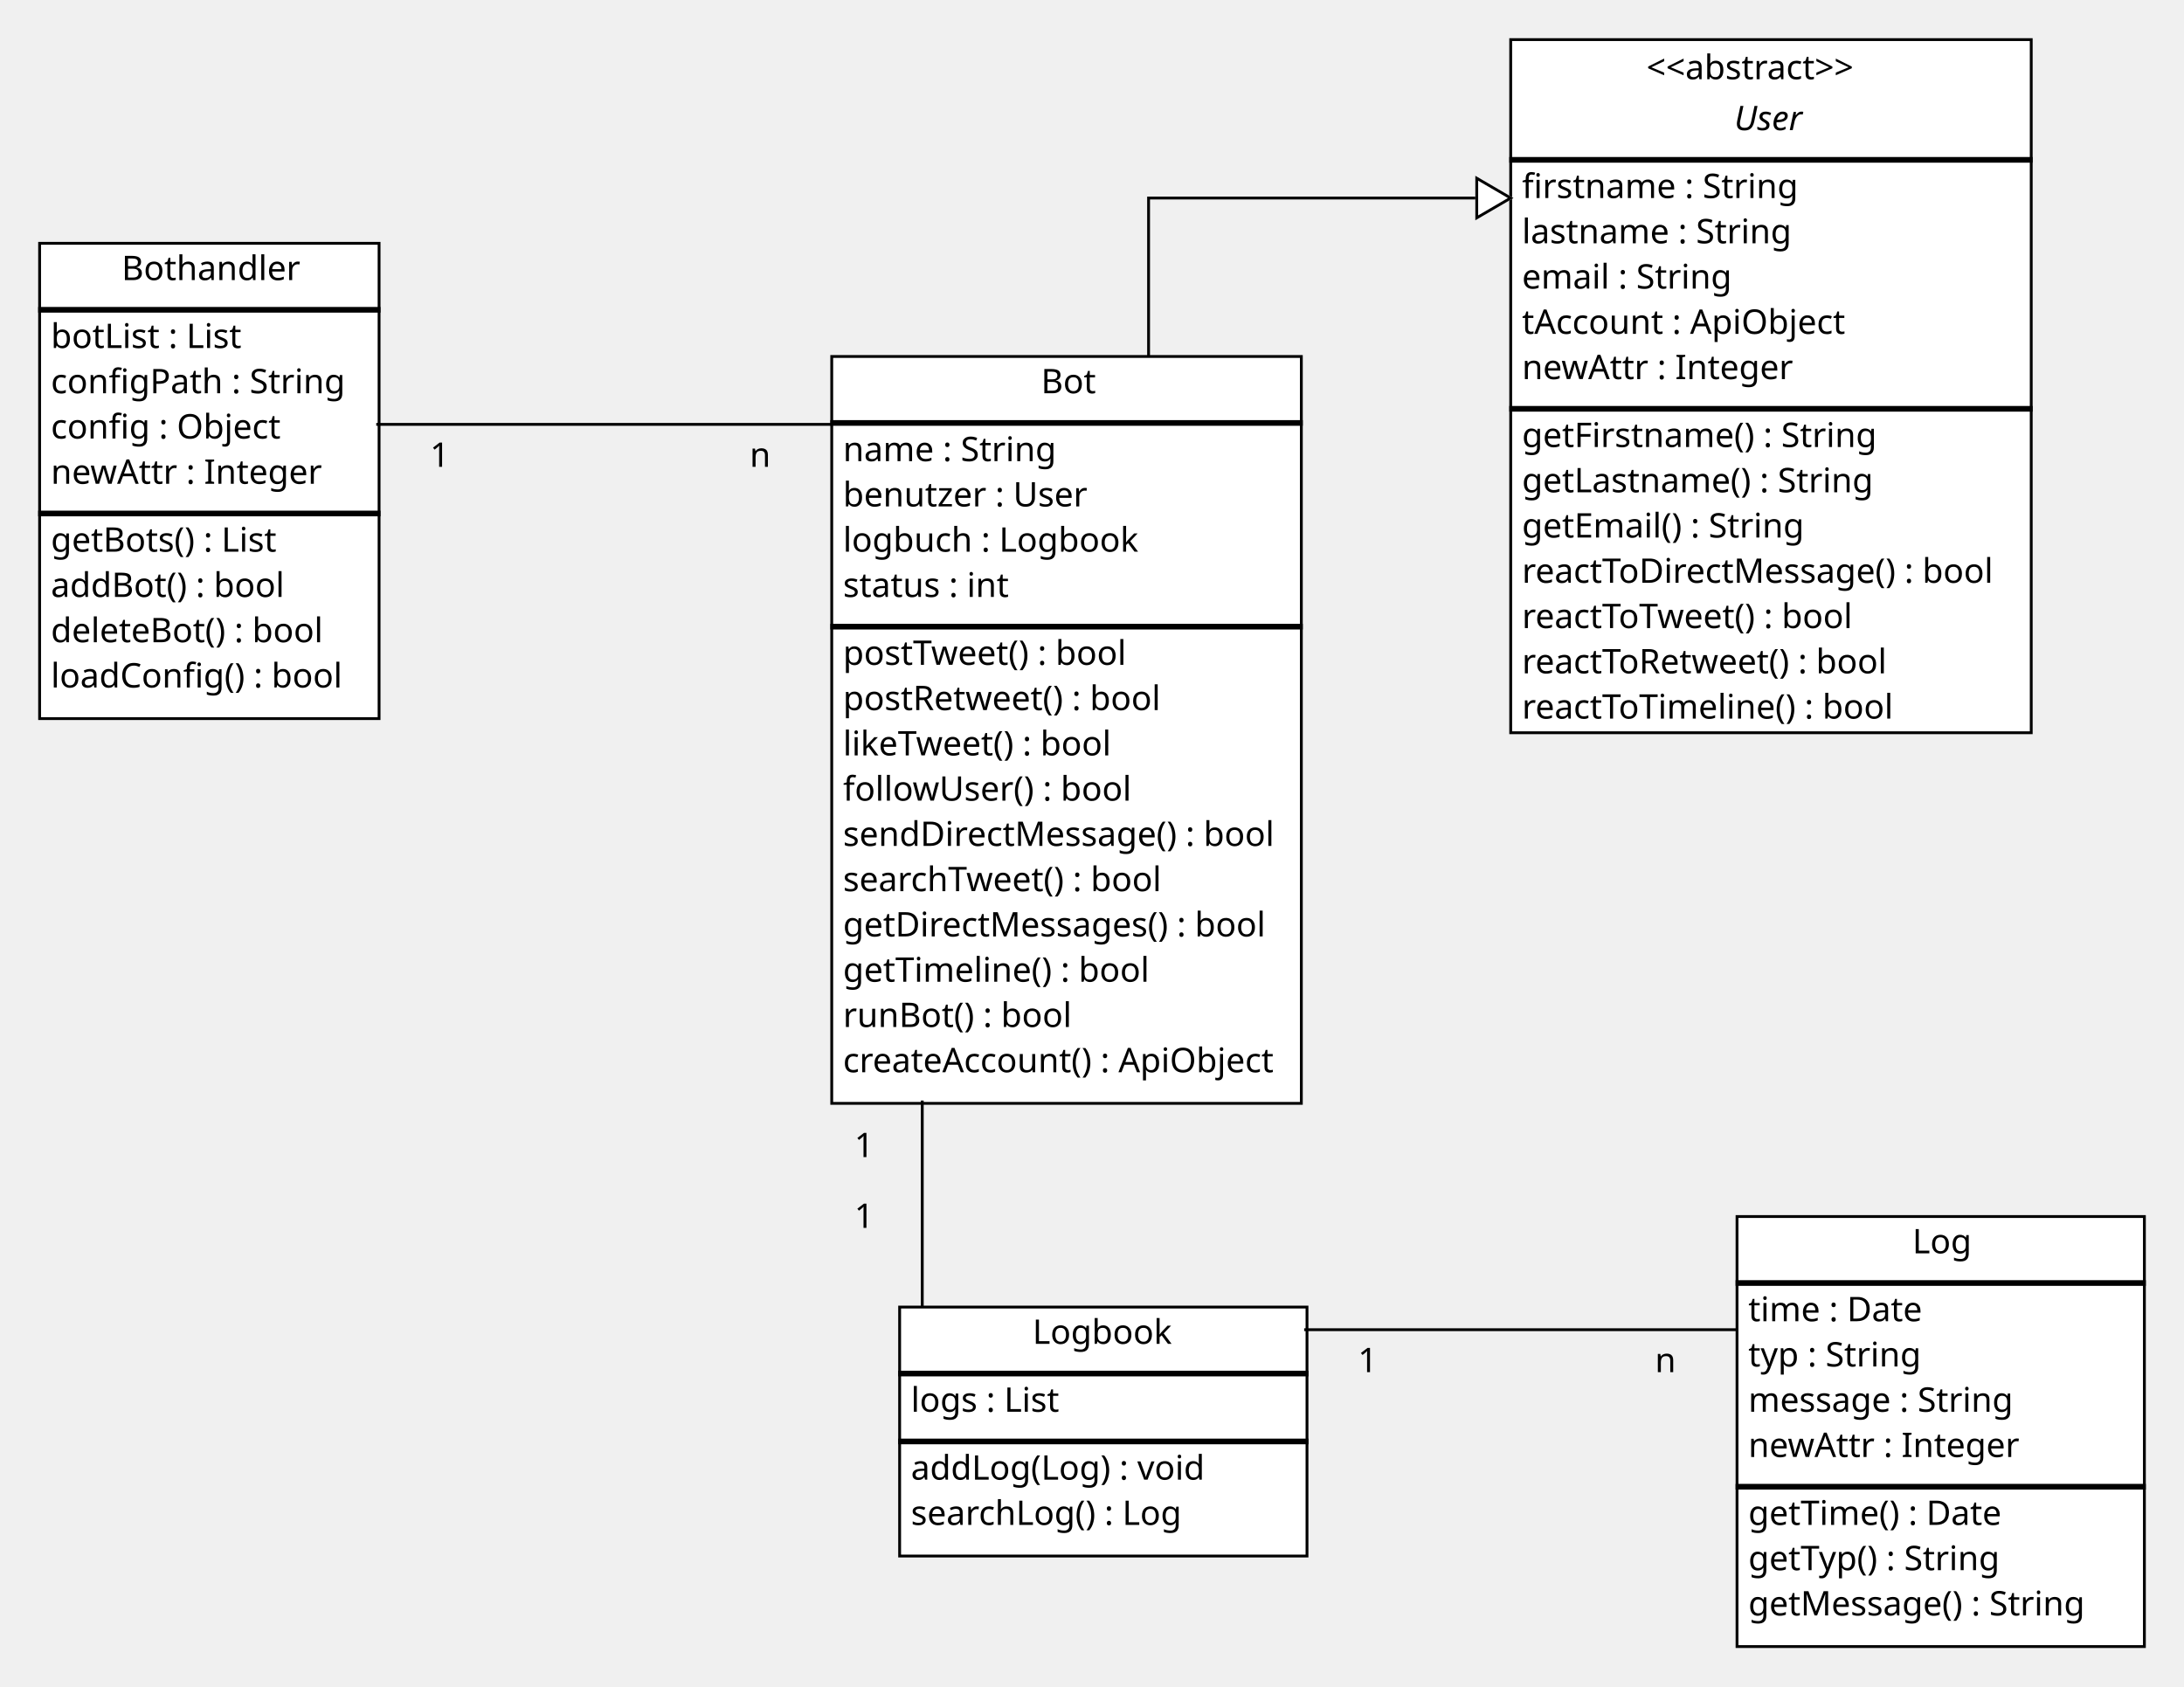
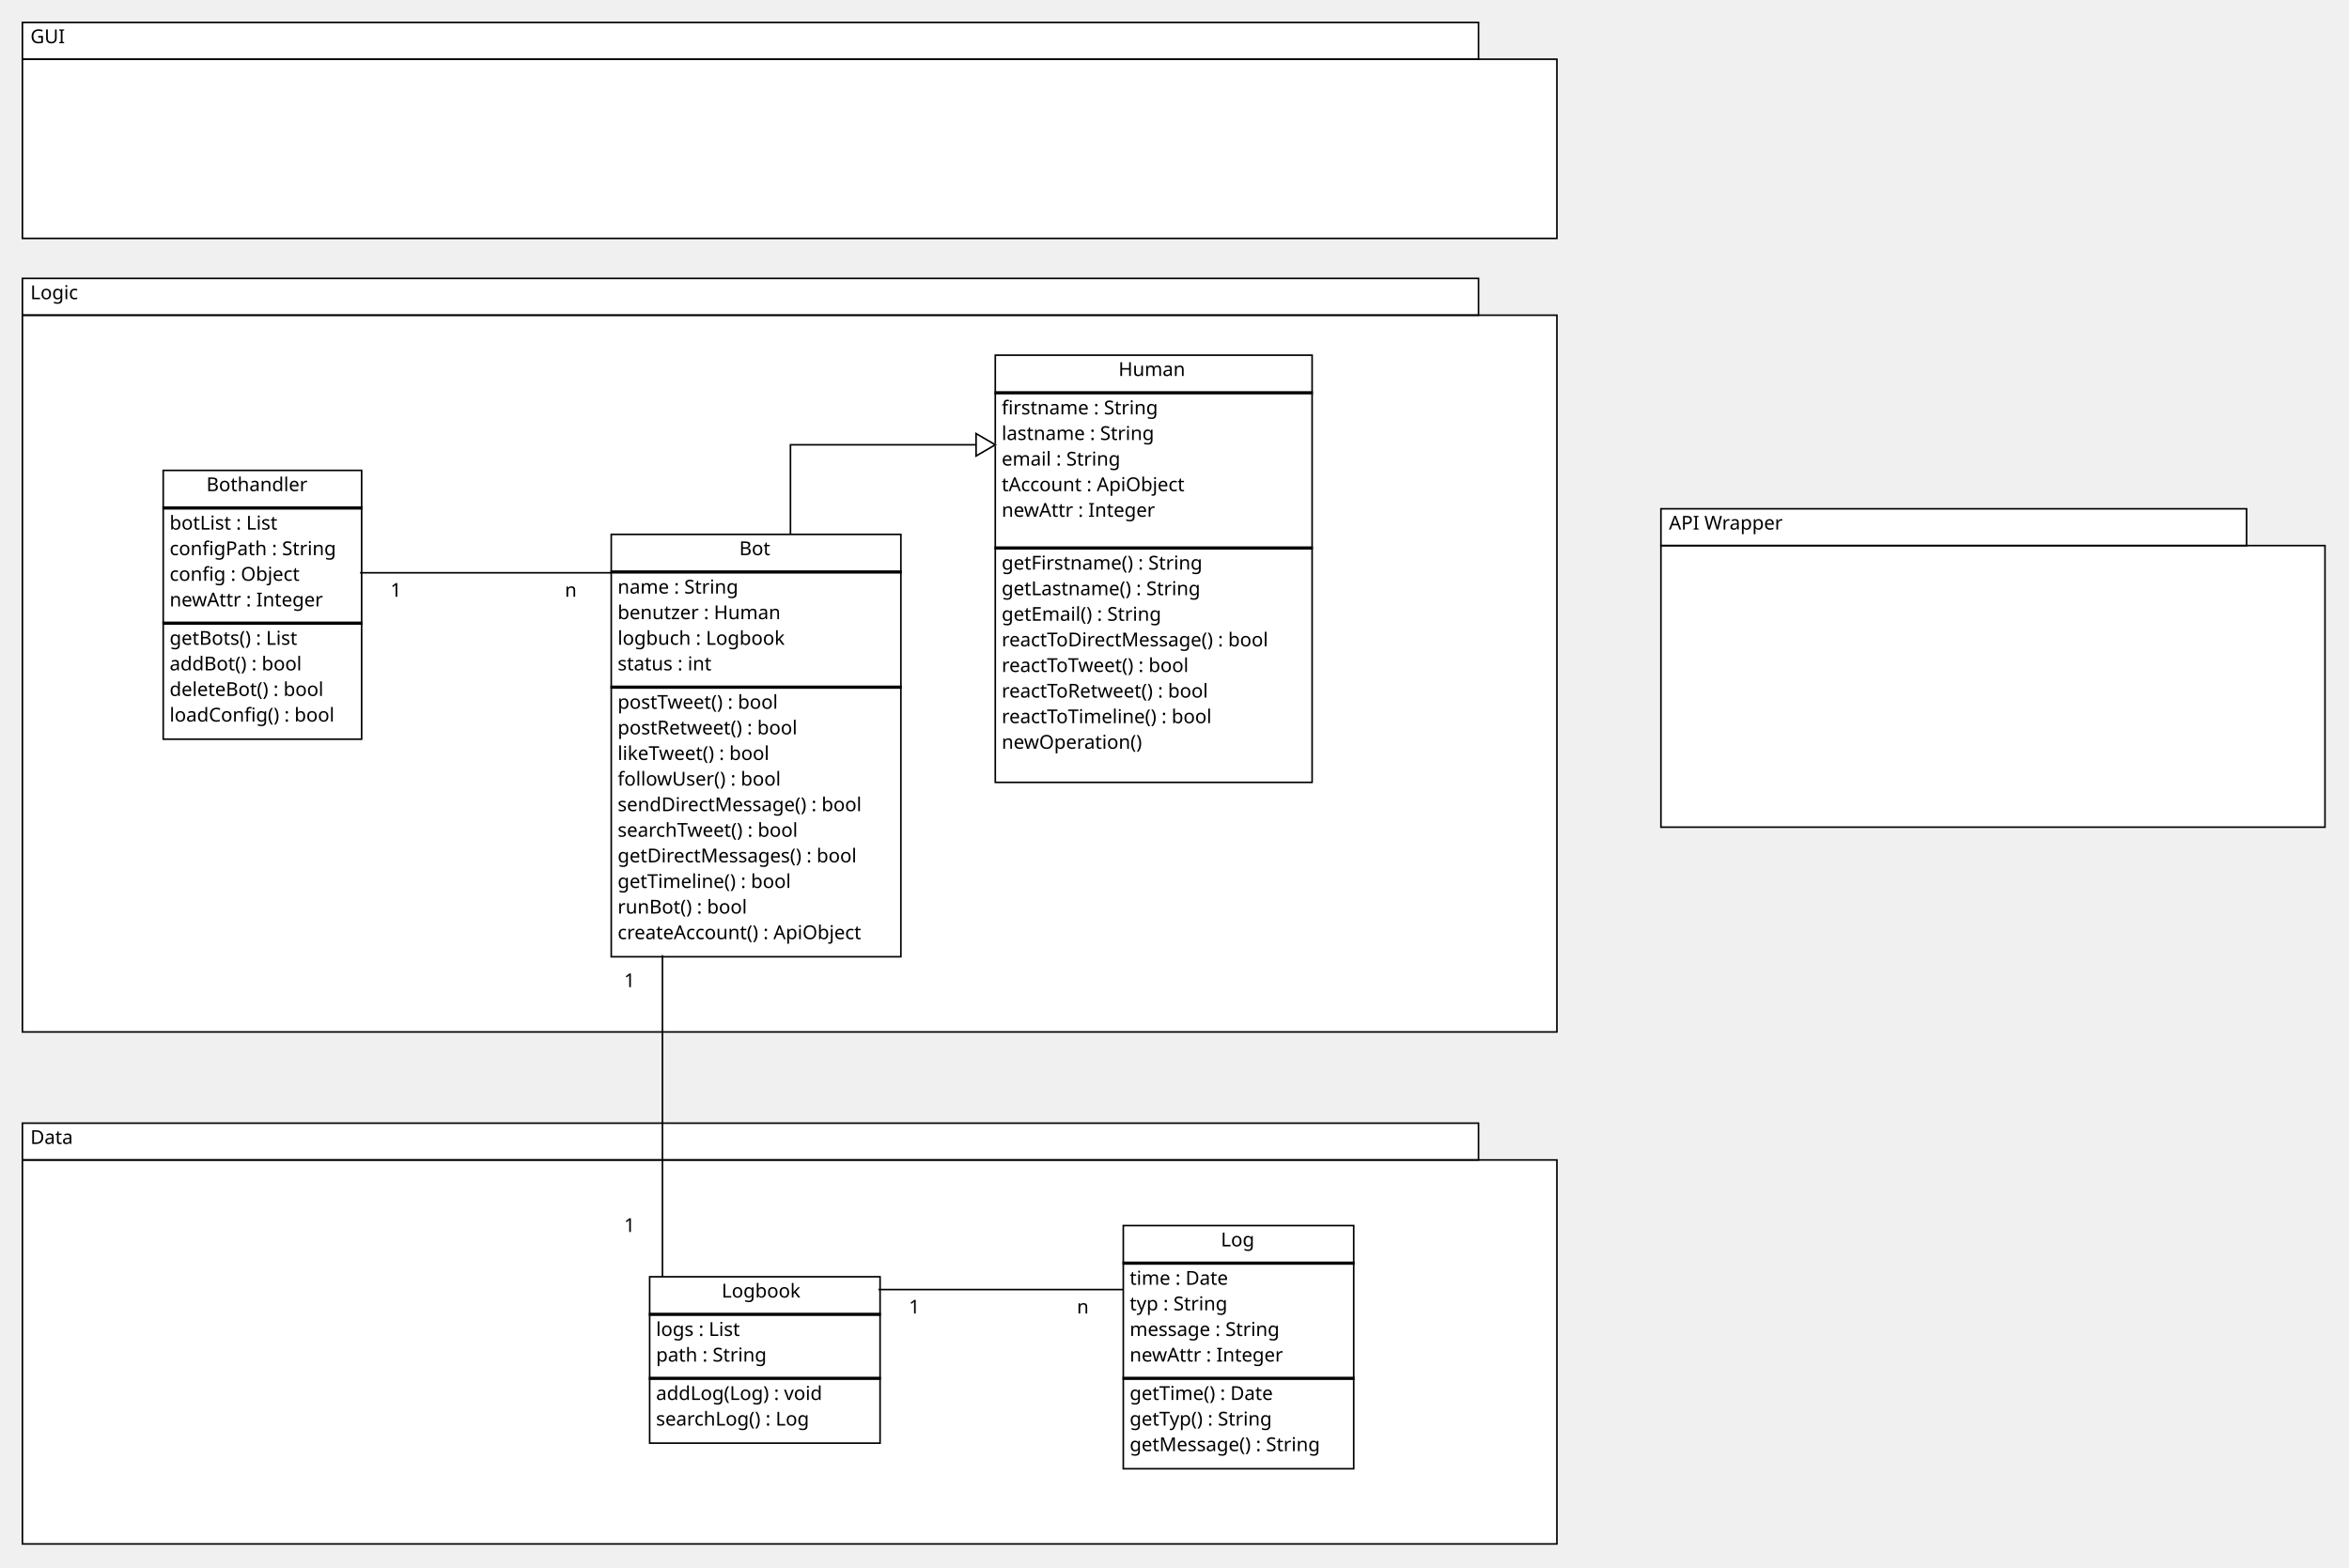
- <svg xmlns="http://www.w3.org/2000/svg" height="596" version="1.1" width="772">
-   <rect fill="#ffffff" height="264" stroke="#ffffff" stroke-width="1" width="166" x="294" y="126" />
-   <rect fill="none" height="264" stroke="#000000" stroke-width="1" width="166" x="294" y="126" />
-   <text font-family="Dialog" font-size="12" x="368" y="139">
+ <svg xmlns="http://www.w3.org/2000/svg" height="980" version="1.1" width="1468">
+   <polygon fill="#ffffff" points="14,174 924,174 924,197 973,197 973,645 14,645 14,174" stroke="#ffffff" stroke-width="1" />
+   <rect fill="none" height="23" stroke="#000000" stroke-width="1" width="910" x="14" y="174" />
+   <text font-family="Dialog" font-size="12" x="19" y="187">
+ Logic</text>
+   <rect fill="none" height="448" stroke="#000000" stroke-width="1" width="959" x="14" y="197" />
+   <polygon fill="#ffffff" points="14,702 924,702 924,725 973,725 973,965 14,965 14,702" stroke="#ffffff" stroke-width="1" />
+   <rect fill="none" height="23" stroke="#000000" stroke-width="1" width="910" x="14" y="702" />
+   <text font-family="Dialog" font-size="12" x="19" y="715">
+ Data</text>
+   <rect fill="none" height="240" stroke="#000000" stroke-width="1" width="959" x="14" y="725" />
+   <rect fill="#ffffff" height="264" stroke="#ffffff" stroke-width="1" width="181" x="382" y="334" />
+   <rect fill="none" height="264" stroke="#000000" stroke-width="1" width="181" x="382" y="334" />
+   <text font-family="Dialog" font-size="12" x="462" y="347">
Bot</text>
-   <rect fill="#000000" height="1" stroke="#000000" stroke-width="1" width="166" x="294" y="149" />
-   <text font-family="Dialog" font-size="12" x="298" y="163">
+   <rect fill="#000000" height="1" stroke="#000000" stroke-width="1" width="181" x="382" y="357" />
+   <text font-family="Dialog" font-size="12" x="386" y="371">
name : String</text>
-   <text font-family="Dialog" font-size="12" x="298" y="179">
- benutzer : User</text>
-   <text font-family="Dialog" font-size="12" x="298" y="195">
+   <text font-family="Dialog" font-size="12" x="386" y="387">
+ benutzer : Human</text>
+   <text font-family="Dialog" font-size="12" x="386" y="403">
logbuch : Logbook</text>
-   <text font-family="Dialog" font-size="12" x="298" y="211">
+   <text font-family="Dialog" font-size="12" x="386" y="419">
status : int</text>
-   <rect fill="#000000" height="1" stroke="#000000" stroke-width="1" width="166" x="294" y="221" />
-   <text font-family="Dialog" font-size="12" x="298" y="235">
+   <rect fill="#000000" height="1" stroke="#000000" stroke-width="1" width="181" x="382" y="429" />
+   <text font-family="Dialog" font-size="12" x="386" y="443">
postTweet() : bool</text>
-   <text font-family="Dialog" font-size="12" x="298" y="251">
+   <text font-family="Dialog" font-size="12" x="386" y="459">
postRetweet() : bool</text>
-   <text font-family="Dialog" font-size="12" x="298" y="267">
+   <text font-family="Dialog" font-size="12" x="386" y="475">
likeTweet() : bool</text>
-   <text font-family="Dialog" font-size="12" x="298" y="283">
+   <text font-family="Dialog" font-size="12" x="386" y="491">
followUser() : bool</text>
-   <text font-family="Dialog" font-size="12" x="298" y="299">
+   <text font-family="Dialog" font-size="12" x="386" y="507">
sendDirectMessage() : bool</text>
-   <text font-family="Dialog" font-size="12" x="298" y="315">
+   <text font-family="Dialog" font-size="12" x="386" y="523">
searchTweet() : bool</text>
-   <text font-family="Dialog" font-size="12" x="298" y="331">
+   <text font-family="Dialog" font-size="12" x="386" y="539">
getDirectMessages() : bool</text>
-   <text font-family="Dialog" font-size="12" x="298" y="347">
+   <text font-family="Dialog" font-size="12" x="386" y="555">
getTimeline() : bool</text>
-   <text font-family="Dialog" font-size="12" x="298" y="363">
+   <text font-family="Dialog" font-size="12" x="386" y="571">
runBot() : bool</text>
-   <text font-family="Dialog" font-size="12" x="298" y="379">
+   <text font-family="Dialog" font-size="12" x="386" y="587">
createAccount() : ApiObject</text>
-   <rect fill="#ffffff" height="168" stroke="#ffffff" stroke-width="1" width="120" x="14" y="86" />
-   <rect fill="none" height="168" stroke="#000000" stroke-width="1" width="120" x="14" y="86" />
-   <text font-family="Dialog" font-size="12" x="43" y="99">
+   <rect fill="#ffffff" height="168" stroke="#ffffff" stroke-width="1" width="124" x="102" y="294" />
+   <rect fill="none" height="168" stroke="#000000" stroke-width="1" width="124" x="102" y="294" />
+   <text font-family="Dialog" font-size="12" x="129" y="307">
Bothandler</text>
-   <rect fill="#000000" height="1" stroke="#000000" stroke-width="1" width="120" x="14" y="109" />
-   <text font-family="Dialog" font-size="12" x="18" y="123">
+   <rect fill="#000000" height="1" stroke="#000000" stroke-width="1" width="124" x="102" y="317" />
+   <text font-family="Dialog" font-size="12" x="106" y="331">
botList : List</text>
-   <text font-family="Dialog" font-size="12" x="18" y="139">
+   <text font-family="Dialog" font-size="12" x="106" y="347">
configPath : String</text>
-   <text font-family="Dialog" font-size="12" x="18" y="155">
+   <text font-family="Dialog" font-size="12" x="106" y="363">
config : Object</text>
-   <text font-family="Dialog" font-size="12" x="18" y="171">
+   <text font-family="Dialog" font-size="12" x="106" y="379">
newAttr : Integer</text>
-   <rect fill="#000000" height="1" stroke="#000000" stroke-width="1" width="120" x="14" y="181" />
-   <text font-family="Dialog" font-size="12" x="18" y="195">
+   <rect fill="#000000" height="1" stroke="#000000" stroke-width="1" width="124" x="102" y="389" />
+   <text font-family="Dialog" font-size="12" x="106" y="403">
getBots() : List</text>
-   <text font-family="Dialog" font-size="12" x="18" y="211">
+   <text font-family="Dialog" font-size="12" x="106" y="419">
addBot() : bool</text>
-   <text font-family="Dialog" font-size="12" x="18" y="227">
+   <text font-family="Dialog" font-size="12" x="106" y="435">
deleteBot() : bool</text>
-   <text font-family="Dialog" font-size="12" x="18" y="243">
+   <text font-family="Dialog" font-size="12" x="106" y="451">
loadConfig() : bool</text>
-   <rect fill="#ffffff" height="152" stroke="#ffffff" stroke-width="1" width="144" x="614" y="430" />
-   <rect fill="none" height="152" stroke="#000000" stroke-width="1" width="144" x="614" y="430" />
-   <text font-family="Dialog" font-size="12" x="676" y="443">
+   <rect fill="#ffffff" height="152" stroke="#ffffff" stroke-width="1" width="144" x="702" y="766" />
+   <rect fill="none" height="152" stroke="#000000" stroke-width="1" width="144" x="702" y="766" />
+   <text font-family="Dialog" font-size="12" x="763" y="779">
Log</text>
-   <rect fill="#000000" height="1" stroke="#000000" stroke-width="1" width="144" x="614" y="453" />
-   <text font-family="Dialog" font-size="12" x="618" y="467">
+   <rect fill="#000000" height="1" stroke="#000000" stroke-width="1" width="144" x="702" y="789" />
+   <text font-family="Dialog" font-size="12" x="706" y="803">
time : Date</text>
-   <text font-family="Dialog" font-size="12" x="618" y="483">
+   <text font-family="Dialog" font-size="12" x="706" y="819">
typ : String</text>
-   <text font-family="Dialog" font-size="12" x="618" y="499">
+   <text font-family="Dialog" font-size="12" x="706" y="835">
message : String</text>
-   <text font-family="Dialog" font-size="12" x="618" y="515">
+   <text font-family="Dialog" font-size="12" x="706" y="851">
newAttr : Integer</text>
-   <rect fill="#000000" height="1" stroke="#000000" stroke-width="1" width="144" x="614" y="525" />
-   <text font-family="Dialog" font-size="12" x="618" y="539">
+   <rect fill="#000000" height="1" stroke="#000000" stroke-width="1" width="144" x="702" y="861" />
+   <text font-family="Dialog" font-size="12" x="706" y="875">
getTime() : Date</text>
-   <text font-family="Dialog" font-size="12" x="618" y="555">
+   <text font-family="Dialog" font-size="12" x="706" y="891">
getTyp() : String</text>
-   <text font-family="Dialog" font-size="12" x="618" y="571">
+   <text font-family="Dialog" font-size="12" x="706" y="907">
getMessage() : String</text>
-   <rect fill="#ffffff" height="245" stroke="#ffffff" stroke-width="1" width="184" x="534" y="14" />
-   <rect fill="none" height="245" stroke="#000000" stroke-width="1" width="184" x="534" y="14" />
-   <text font-family="Dialog" font-size="12" font-style="italic" x="613" y="46">
- User</text>
-   <text font-family="Dialog" font-size="12" x="582" y="28">
- &lt;&lt;abstract&gt;&gt;</text>
-   <rect fill="#000000" height="1" stroke="#000000" stroke-width="1" width="184" x="534" y="56" />
-   <text font-family="Dialog" font-size="12" x="538" y="70">
+   <rect fill="#ffffff" height="267" stroke="#ffffff" stroke-width="1" width="198" x="622" y="222" />
+   <rect fill="none" height="267" stroke="#000000" stroke-width="1" width="198" x="622" y="222" />
+   <text font-family="Dialog" font-size="12" x="699" y="235">
+ Human</text>
+   <rect fill="#000000" height="1" stroke="#000000" stroke-width="1" width="198" x="622" y="245" />
+   <text font-family="Dialog" font-size="12" x="626" y="259">
firstname : String</text>
-   <text font-family="Dialog" font-size="12" x="538" y="86">
+   <text font-family="Dialog" font-size="12" x="626" y="275">
lastname : String</text>
-   <text font-family="Dialog" font-size="12" x="538" y="102">
+   <text font-family="Dialog" font-size="12" x="626" y="291">
email : String</text>
-   <text font-family="Dialog" font-size="12" x="538" y="118">
+   <text font-family="Dialog" font-size="12" x="626" y="307">
tAccount : ApiObject</text>
-   <text font-family="Dialog" font-size="12" x="538" y="134">
+   <text font-family="Dialog" font-size="12" x="626" y="323">
newAttr : Integer</text>
-   <rect fill="#000000" height="1" stroke="#000000" stroke-width="1" width="184" x="534" y="144" />
-   <text font-family="Dialog" font-size="12" x="538" y="158">
+   <rect fill="#000000" height="1" stroke="#000000" stroke-width="1" width="198" x="622" y="342" />
+   <text font-family="Dialog" font-size="12" x="626" y="356">
getFirstname() : String</text>
-   <text font-family="Dialog" font-size="12" x="538" y="174">
+   <text font-family="Dialog" font-size="12" x="626" y="372">
getLastname() : String</text>
-   <text font-family="Dialog" font-size="12" x="538" y="190">
+   <text font-family="Dialog" font-size="12" x="626" y="388">
getEmail() : String</text>
-   <text font-family="Dialog" font-size="12" x="538" y="206">
+   <text font-family="Dialog" font-size="12" x="626" y="404">
reactToDirectMessage() : bool</text>
-   <text font-family="Dialog" font-size="12" x="538" y="222">
+   <text font-family="Dialog" font-size="12" x="626" y="420">
reactToTweet() : bool</text>
-   <text font-family="Dialog" font-size="12" x="538" y="238">
+   <text font-family="Dialog" font-size="12" x="626" y="436">
reactToRetweet() : bool</text>
-   <text font-family="Dialog" font-size="12" x="538" y="254">
+   <text font-family="Dialog" font-size="12" x="626" y="452">
reactToTimeline() : bool</text>
-   <rect fill="#ffffff" height="88" stroke="#ffffff" stroke-width="1" width="144" x="318" y="462" />
-   <rect fill="none" height="88" stroke="#000000" stroke-width="1" width="144" x="318" y="462" />
-   <text font-family="Dialog" font-size="12" x="365" y="475">
+   <text font-family="Dialog" font-size="12" x="626" y="468">
+ newOperation()</text>
+   <rect fill="#ffffff" height="104" stroke="#ffffff" stroke-width="1" width="144" x="406" y="798" />
+   <rect fill="none" height="104" stroke="#000000" stroke-width="1" width="144" x="406" y="798" />
+   <text font-family="Dialog" font-size="12" x="451" y="811">
Logbook</text>
-   <rect fill="#000000" height="1" stroke="#000000" stroke-width="1" width="144" x="318" y="485" />
-   <text font-family="Dialog" font-size="12" x="322" y="499">
+   <rect fill="#000000" height="1" stroke="#000000" stroke-width="1" width="144" x="406" y="821" />
+   <text font-family="Dialog" font-size="12" x="410" y="835">
logs : List</text>
-   <rect fill="#000000" height="1" stroke="#000000" stroke-width="1" width="144" x="318" y="509" />
-   <text font-family="Dialog" font-size="12" x="322" y="523">
+   <text font-family="Dialog" font-size="12" x="410" y="851">
+ path : String</text>
+   <rect fill="#000000" height="1" stroke="#000000" stroke-width="1" width="144" x="406" y="861" />
+   <text font-family="Dialog" font-size="12" x="410" y="875">
addLog(Log) : void</text>
-   <text font-family="Dialog" font-size="12" x="322" y="539">
+   <text font-family="Dialog" font-size="12" x="410" y="891">
searchLog() : Log</text>
-   <polyline fill="none" points="461,470 614,470" stroke="#000000" stroke-width="1" />
-   <text font-family="Dialog" font-size="12" x="480" y="485">
+   <polyline fill="none" points="549,806 702,806" stroke="#000000" stroke-width="1" />
+   <text font-family="Dialog" font-size="12" x="568" y="821">
1</text>
-   <text font-family="Dialog" font-size="12" x="585" y="485">
+   <text font-family="Dialog" font-size="12" x="673" y="821">
n</text>
-   <polyline fill="none" points="133,150 294,150" stroke="#000000" stroke-width="1" />
-   <text font-family="Dialog" font-size="12" x="152" y="165">
+   <polyline fill="none" points="225,358 382,358" stroke="#000000" stroke-width="1" />
+   <text font-family="Dialog" font-size="12" x="244" y="373">
1</text>
-   <text font-family="Dialog" font-size="12" x="265" y="165">
+   <text font-family="Dialog" font-size="12" x="353" y="373">
n</text>
-   <polyline fill="none" points="326,389 326,462" stroke="#000000" stroke-width="1" />
-   <text font-family="Dialog" font-size="12" x="302" y="409">
+   <polyline fill="none" points="414,597 414,798" stroke="#000000" stroke-width="1" />
+   <text font-family="Dialog" font-size="12" x="390" y="617">
1</text>
-   <text font-family="Dialog" font-size="12" x="302" y="434">
+   <text font-family="Dialog" font-size="12" x="390" y="770">
1</text>
-   <polyline fill="none" points="406,126 406,70 534,70" stroke="#000000" stroke-width="1" />
-   <polygon fill="#ffffff" points="534,70 522,77 522,63" stroke="#ffffff" stroke-width="1" />
-   <polygon fill="none" points="534,70 522,77 522,63" stroke="#000000" stroke-width="1" />
+   <polyline fill="none" points="494,334 494,278 622,278" stroke="#000000" stroke-width="1" />
+   <polygon fill="#ffffff" points="622,278 610,285 610,271" stroke="#ffffff" stroke-width="1" />
+   <polygon fill="none" points="622,278 610,285 610,271" stroke="#000000" stroke-width="1" />
+   <polygon fill="#ffffff" points="14,14 924,14 924,37 973,37 973,149 14,149 14,14" stroke="#ffffff" stroke-width="1" />
+   <rect fill="none" height="23" stroke="#000000" stroke-width="1" width="910" x="14" y="14" />
+   <text font-family="Dialog" font-size="12" x="19" y="27">
+ GUI</text>
+   <rect fill="none" height="112" stroke="#000000" stroke-width="1" width="959" x="14" y="37" />
+   <polygon fill="#ffffff" points="1038,318 1404,318 1404,341 1453,341 1453,517 1038,517 1038,318" stroke="#ffffff" stroke-width="1" />
+   <rect fill="none" height="23" stroke="#000000" stroke-width="1" width="366" x="1038" y="318" />
+   <text font-family="Dialog" font-size="12" x="1043" y="331">
+ API Wrapper</text>
+   <rect fill="none" height="176" stroke="#000000" stroke-width="1" width="415" x="1038" y="341" />
</svg>
